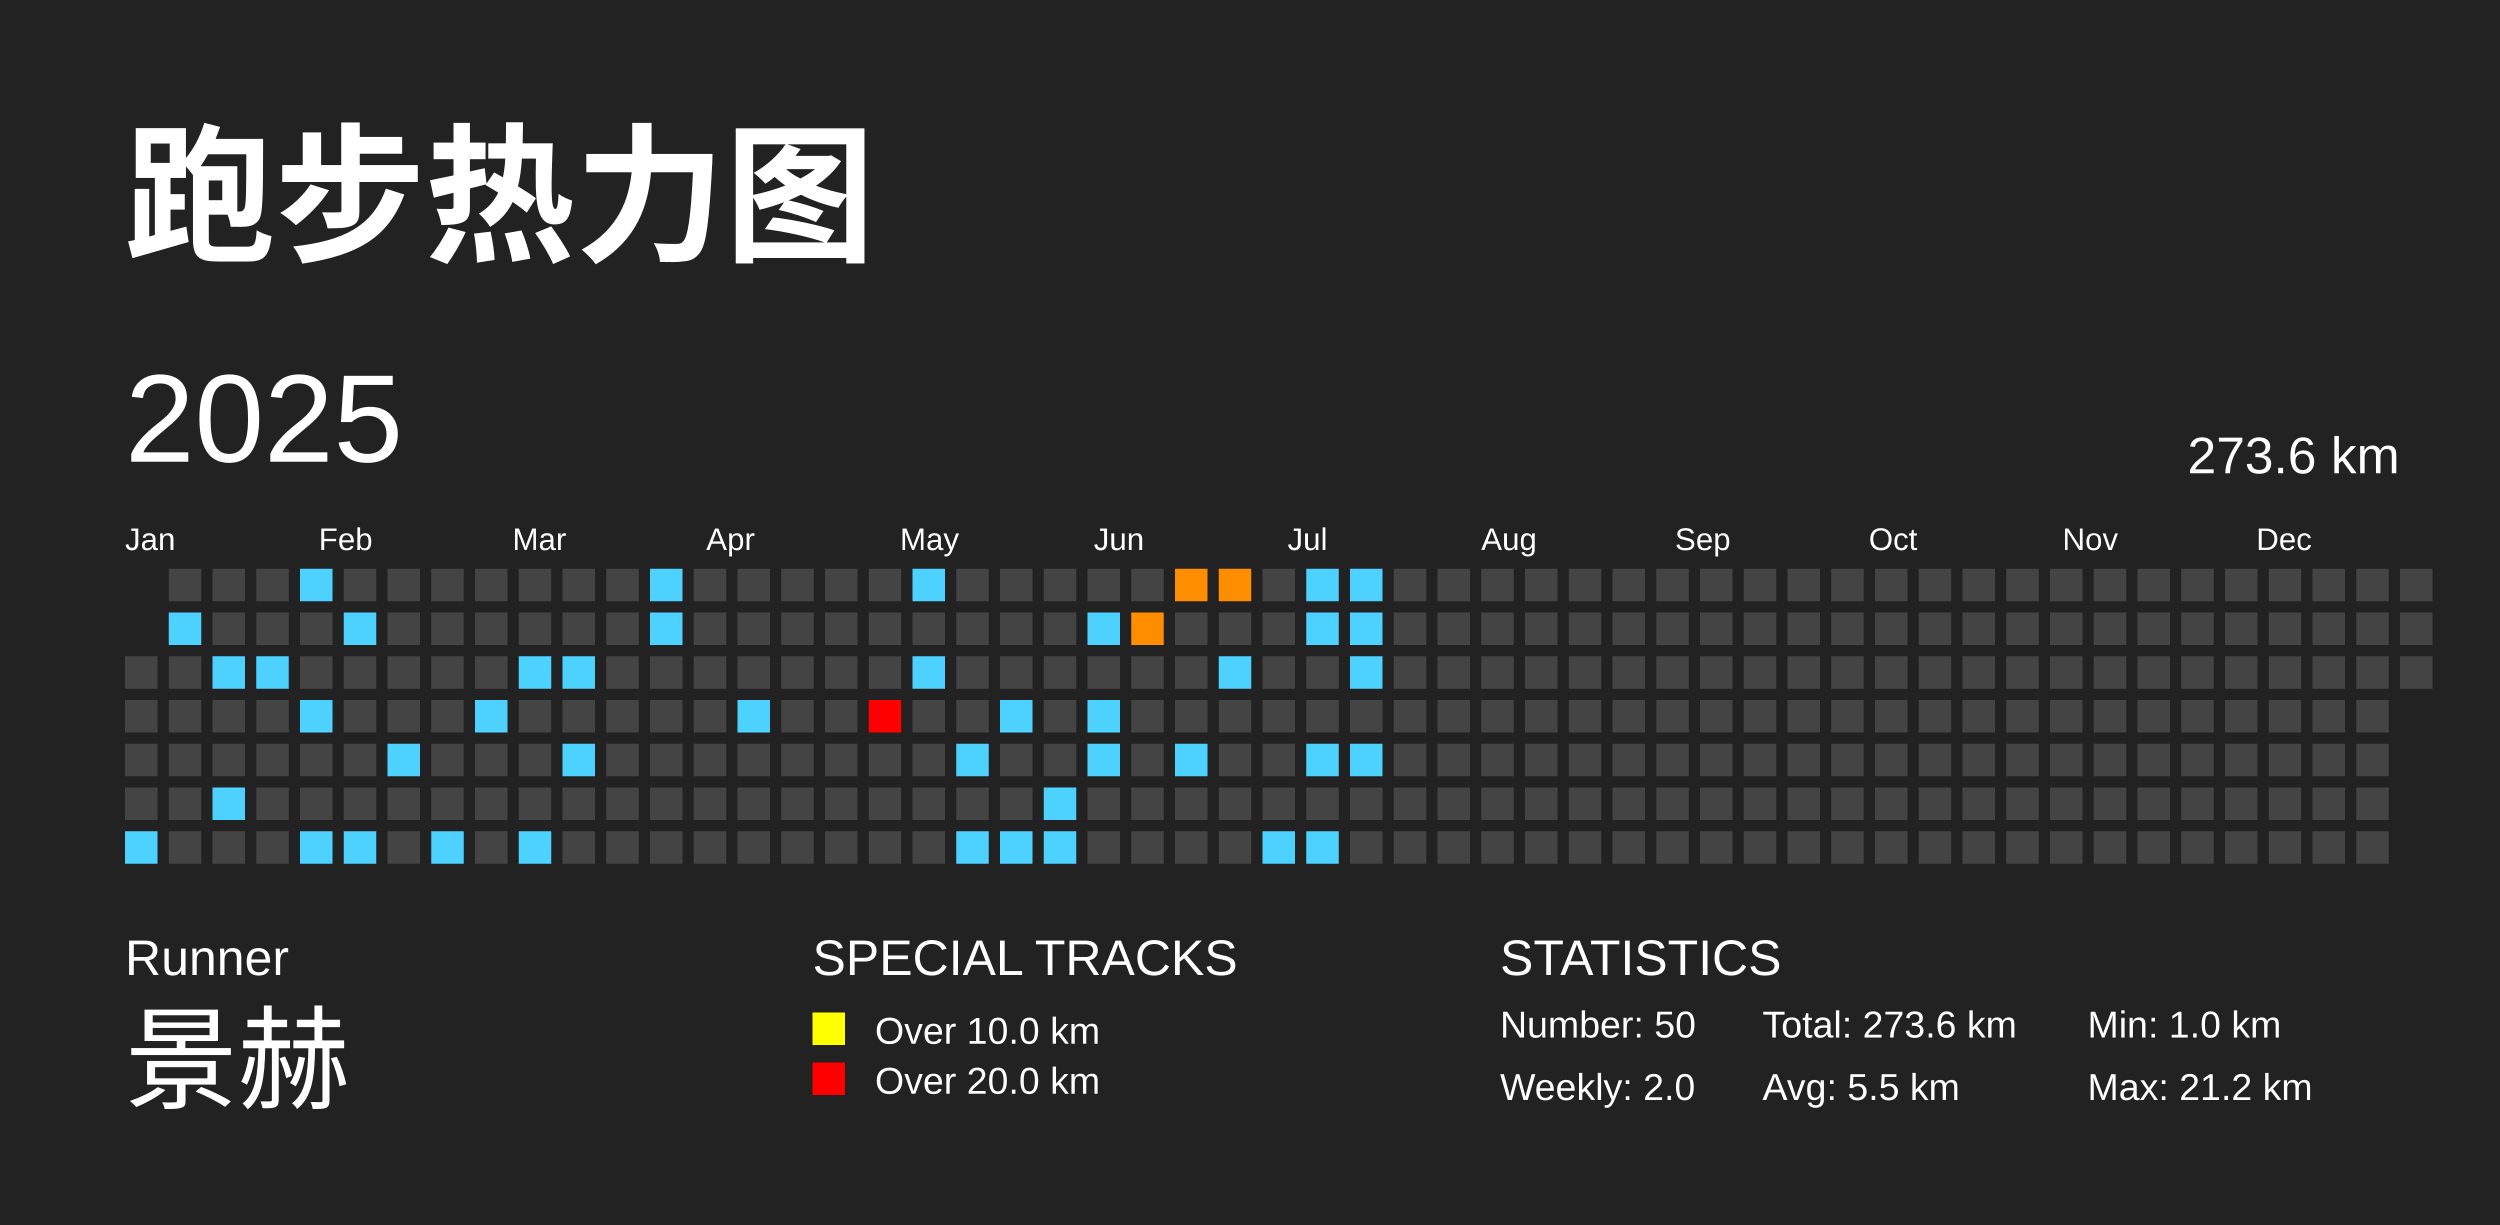
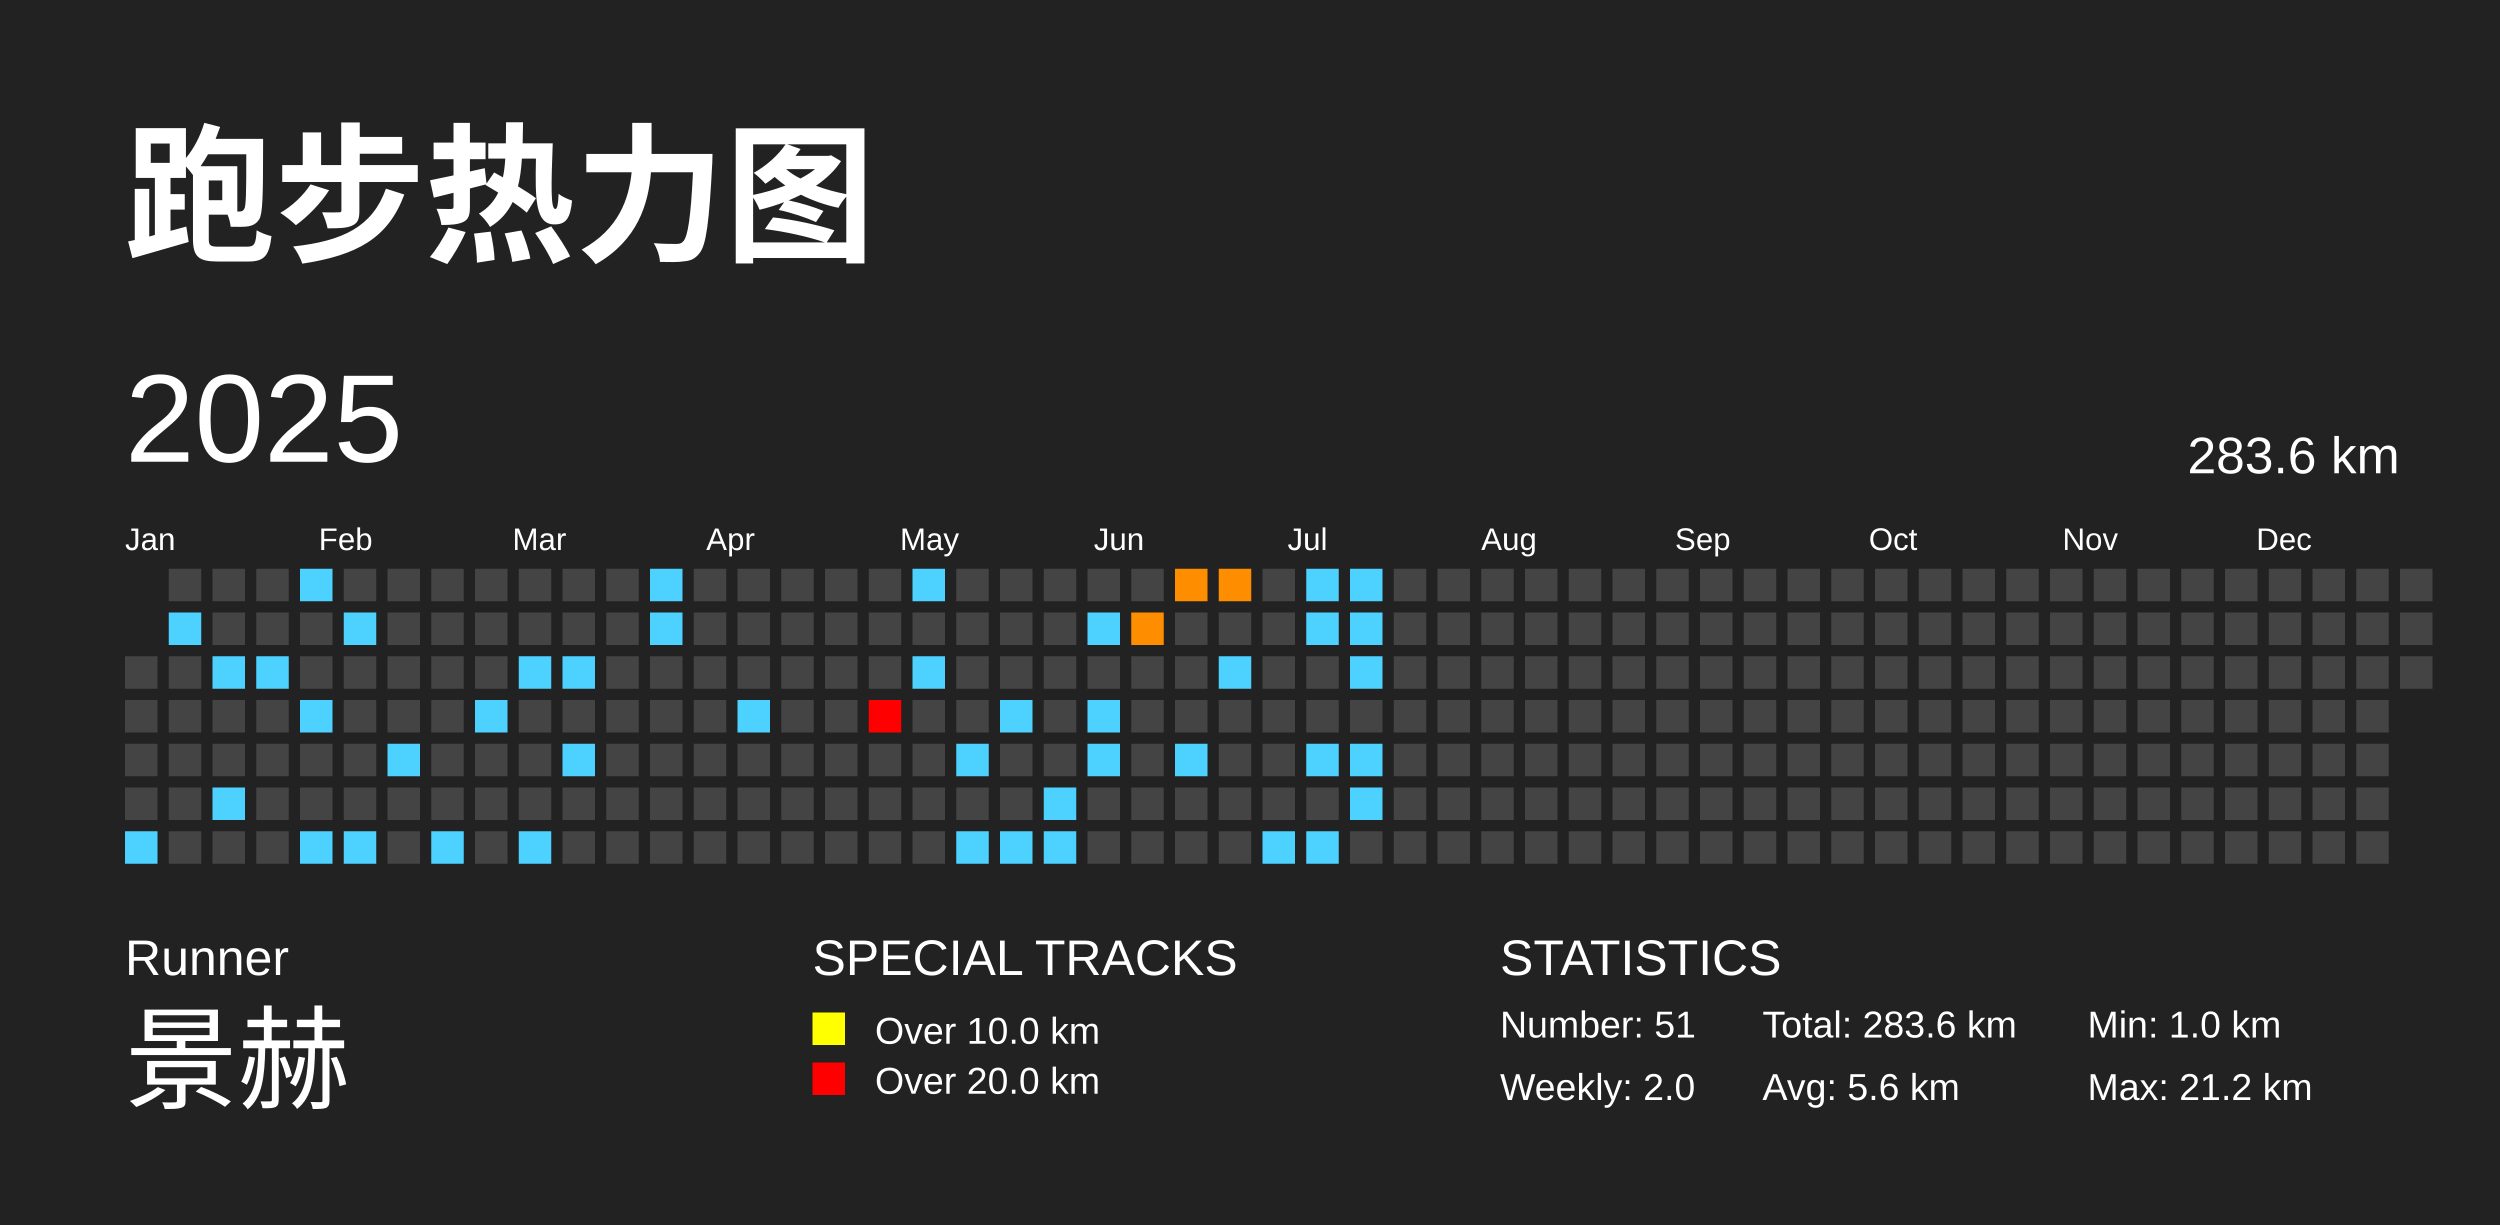
<svg xmlns="http://www.w3.org/2000/svg" baseProfile="full" height="98mm" version="1.1" viewBox="0,0,200,98" width="200mm">
  <defs />
  <rect fill="#222222" height="98" width="200" x="0" y="0" />
  <text fill="#FFFFFF" style="font-size:12px; font-family:Arial; font-weight:bold;" x="10" y="20">跑步热力图</text>
  <text fill="#FFFFFF" style="font-size:4px; font-family:Arial" x="10" y="78">Runner</text>
  <text fill="#FFFFFF" style="font-size:9px; font-family:Arial" x="10" y="88">景赫</text>
  <text fill="#FFFFFF" style="font-size:4px; font-family:Arial" x="65" y="78">SPECIAL TRACKS</text>
  <rect fill="yellow" height="2.6" width="2.6" x="65" y="81" />
  <text fill="#FFFFFF" style="font-size:3px; font-family:Arial" x="70" y="83.5">Over 10.0 km</text>
  <rect fill="red" height="2.6" width="2.6" x="65" y="85" />
  <text fill="#FFFFFF" style="font-size:3px; font-family:Arial" x="70" y="87.5">Over 20.0 km</text>
  <text fill="#FFFFFF" style="font-size:4px; font-family:Arial" x="120" y="78">STATISTICS</text>
-   <text fill="#FFFFFF" style="font-size:3px; font-family:Arial" x="120" y="83">Number: 50</text>
+   <text fill="#FFFFFF" style="font-size:3px; font-family:Arial" x="120" y="83">Number: 51</text>
  <text fill="#FFFFFF" style="font-size:3px; font-family:Arial" x="120" y="88">Weekly: 2.0</text>
-   <text fill="#FFFFFF" style="font-size:3px; font-family:Arial" x="141" y="83">Total: 273.6 km</text>
-   <text fill="#FFFFFF" style="font-size:3px; font-family:Arial" x="141" y="88">Avg: 5.5 km</text>
+   <text fill="#FFFFFF" style="font-size:3px; font-family:Arial" x="141" y="83">Total: 283.6 km</text>
+   <text fill="#FFFFFF" style="font-size:3px; font-family:Arial" x="141" y="88">Avg: 5.6 km</text>
  <text fill="#FFFFFF" style="font-size:3px; font-family:Arial" x="167" y="83">Min: 1.0 km</text>
  <text fill="#FFFFFF" style="font-size:3px; font-family:Arial" x="167" y="88">Max: 21.2 km</text>
  <text dominant-baseline="hanging" fill="#FFFFFF" style="font-size:10.0px; font-family:Arial;" x="10" y="30">2025</text>
-   <text dominant-baseline="hanging" fill="#FFFFFF" style="font-size:4.125px; font-family:Arial;" x="175" y="35">273.6 km</text>
+   <text dominant-baseline="hanging" fill="#FFFFFF" style="font-size:4.125px; font-family:Arial;" x="175" y="35">283.6 km</text>
  <text fill="#FFFFFF" style="font-size:2.5px; font-family:Arial" x="10.0" y="44">Jan</text>
  <text fill="#FFFFFF" style="font-size:2.5px; font-family:Arial" x="25.5" y="44">Feb</text>
  <text fill="#FFFFFF" style="font-size:2.5px; font-family:Arial" x="41.0" y="44">Mar</text>
  <text fill="#FFFFFF" style="font-size:2.5px; font-family:Arial" x="56.5" y="44">Apr</text>
  <text fill="#FFFFFF" style="font-size:2.5px; font-family:Arial" x="72.0" y="44">May</text>
  <text fill="#FFFFFF" style="font-size:2.5px; font-family:Arial" x="87.5" y="44">Jun</text>
  <text fill="#FFFFFF" style="font-size:2.5px; font-family:Arial" x="103.0" y="44">Jul</text>
  <text fill="#FFFFFF" style="font-size:2.5px; font-family:Arial" x="118.5" y="44">Aug</text>
  <text fill="#FFFFFF" style="font-size:2.5px; font-family:Arial" x="134.0" y="44">Sep</text>
  <text fill="#FFFFFF" style="font-size:2.5px; font-family:Arial" x="149.5" y="44">Oct</text>
  <text fill="#FFFFFF" style="font-size:2.5px; font-family:Arial" x="165.0" y="44">Nov</text>
  <text fill="#FFFFFF" style="font-size:2.5px; font-family:Arial" x="180.5" y="44">Dec</text>
  <rect fill="#444444" height="2.6" width="2.6" x="10.0" y="52.5" />
  <rect fill="#444444" height="2.6" width="2.6" x="10.0" y="56.0" />
  <rect fill="#444444" height="2.6" width="2.6" x="10.0" y="59.5" />
  <rect fill="#444444" height="2.6" width="2.6" x="10.0" y="63.0" />
  <rect fill="#4dd2ff" height="2.6" width="2.6" x="10.0" y="66.5" />
  <rect fill="#444444" height="2.6" width="2.6" x="13.5" y="45.5" />
  <rect fill="#4dd2ff" height="2.6" width="2.6" x="13.5" y="49.0" />
  <rect fill="#444444" height="2.6" width="2.6" x="13.5" y="52.5" />
  <rect fill="#444444" height="2.6" width="2.6" x="13.5" y="56.0" />
  <rect fill="#444444" height="2.6" width="2.6" x="13.5" y="59.5" />
  <rect fill="#444444" height="2.6" width="2.6" x="13.5" y="63.0" />
  <rect fill="#444444" height="2.6" width="2.6" x="13.5" y="66.5" />
  <rect fill="#444444" height="2.6" width="2.6" x="17.0" y="45.5" />
  <rect fill="#444444" height="2.6" width="2.6" x="17.0" y="49.0" />
  <rect fill="#4dd2ff" height="2.6" width="2.6" x="17.0" y="52.5" />
  <rect fill="#444444" height="2.6" width="2.6" x="17.0" y="56.0" />
  <rect fill="#444444" height="2.6" width="2.6" x="17.0" y="59.5" />
  <rect fill="#4dd2ff" height="2.6" width="2.6" x="17.0" y="63.0" />
  <rect fill="#444444" height="2.6" width="2.6" x="17.0" y="66.5" />
  <rect fill="#444444" height="2.6" width="2.6" x="20.5" y="45.5" />
  <rect fill="#444444" height="2.6" width="2.6" x="20.5" y="49.0" />
  <rect fill="#4dd2ff" height="2.6" width="2.6" x="20.5" y="52.5" />
  <rect fill="#444444" height="2.6" width="2.6" x="20.5" y="56.0" />
  <rect fill="#444444" height="2.6" width="2.6" x="20.5" y="59.5" />
  <rect fill="#444444" height="2.6" width="2.6" x="20.5" y="63.0" />
  <rect fill="#444444" height="2.6" width="2.6" x="20.5" y="66.5" />
  <rect fill="#4dd2ff" height="2.6" width="2.6" x="24.0" y="45.5" />
  <rect fill="#444444" height="2.6" width="2.6" x="24.0" y="49.0" />
  <rect fill="#444444" height="2.6" width="2.6" x="24.0" y="52.5" />
  <rect fill="#4dd2ff" height="2.6" width="2.6" x="24.0" y="56.0" />
  <rect fill="#444444" height="2.6" width="2.6" x="24.0" y="59.5" />
  <rect fill="#444444" height="2.6" width="2.6" x="24.0" y="63.0" />
  <rect fill="#4dd2ff" height="2.6" width="2.6" x="24.0" y="66.5" />
  <rect fill="#444444" height="2.6" width="2.6" x="27.5" y="45.5" />
  <rect fill="#4dd2ff" height="2.6" width="2.6" x="27.5" y="49.0" />
  <rect fill="#444444" height="2.6" width="2.6" x="27.5" y="52.5" />
  <rect fill="#444444" height="2.6" width="2.6" x="27.5" y="56.0" />
  <rect fill="#444444" height="2.6" width="2.6" x="27.5" y="59.5" />
  <rect fill="#444444" height="2.6" width="2.6" x="27.5" y="63.0" />
  <rect fill="#4dd2ff" height="2.6" width="2.6" x="27.5" y="66.5" />
  <rect fill="#444444" height="2.6" width="2.6" x="31.0" y="45.5" />
  <rect fill="#444444" height="2.6" width="2.6" x="31.0" y="49.0" />
  <rect fill="#444444" height="2.6" width="2.6" x="31.0" y="52.5" />
  <rect fill="#444444" height="2.6" width="2.6" x="31.0" y="56.0" />
  <rect fill="#4dd2ff" height="2.6" width="2.6" x="31.0" y="59.5" />
  <rect fill="#444444" height="2.6" width="2.6" x="31.0" y="63.0" />
  <rect fill="#444444" height="2.6" width="2.6" x="31.0" y="66.5" />
  <rect fill="#444444" height="2.6" width="2.6" x="34.5" y="45.5" />
  <rect fill="#444444" height="2.6" width="2.6" x="34.5" y="49.0" />
  <rect fill="#444444" height="2.6" width="2.6" x="34.5" y="52.5" />
  <rect fill="#444444" height="2.6" width="2.6" x="34.5" y="56.0" />
  <rect fill="#444444" height="2.6" width="2.6" x="34.5" y="59.5" />
  <rect fill="#444444" height="2.6" width="2.6" x="34.5" y="63.0" />
  <rect fill="#4dd2ff" height="2.6" width="2.6" x="34.5" y="66.5" />
  <rect fill="#444444" height="2.6" width="2.6" x="38.0" y="45.5" />
  <rect fill="#444444" height="2.6" width="2.6" x="38.0" y="49.0" />
  <rect fill="#444444" height="2.6" width="2.6" x="38.0" y="52.5" />
  <rect fill="#4dd2ff" height="2.6" width="2.6" x="38.0" y="56.0" />
  <rect fill="#444444" height="2.6" width="2.6" x="38.0" y="59.5" />
  <rect fill="#444444" height="2.6" width="2.6" x="38.0" y="63.0" />
  <rect fill="#444444" height="2.6" width="2.6" x="38.0" y="66.5" />
  <rect fill="#444444" height="2.6" width="2.6" x="41.5" y="45.5" />
  <rect fill="#444444" height="2.6" width="2.6" x="41.5" y="49.0" />
  <rect fill="#4dd2ff" height="2.6" width="2.6" x="41.5" y="52.5" />
  <rect fill="#444444" height="2.6" width="2.6" x="41.5" y="56.0" />
  <rect fill="#444444" height="2.6" width="2.6" x="41.5" y="59.5" />
  <rect fill="#444444" height="2.6" width="2.6" x="41.5" y="63.0" />
  <rect fill="#4dd2ff" height="2.6" width="2.6" x="41.5" y="66.5" />
  <rect fill="#444444" height="2.6" width="2.6" x="45.0" y="45.5" />
  <rect fill="#444444" height="2.6" width="2.6" x="45.0" y="49.0" />
  <rect fill="#4dd2ff" height="2.6" width="2.6" x="45.0" y="52.5" />
  <rect fill="#444444" height="2.6" width="2.6" x="45.0" y="56.0" />
  <rect fill="#4dd2ff" height="2.6" width="2.6" x="45.0" y="59.5" />
  <rect fill="#444444" height="2.6" width="2.6" x="45.0" y="63.0" />
  <rect fill="#444444" height="2.6" width="2.6" x="45.0" y="66.5" />
  <rect fill="#444444" height="2.6" width="2.6" x="48.5" y="45.5" />
  <rect fill="#444444" height="2.6" width="2.6" x="48.5" y="49.0" />
  <rect fill="#444444" height="2.6" width="2.6" x="48.5" y="52.5" />
  <rect fill="#444444" height="2.6" width="2.6" x="48.5" y="56.0" />
  <rect fill="#444444" height="2.6" width="2.6" x="48.5" y="59.5" />
  <rect fill="#444444" height="2.6" width="2.6" x="48.5" y="63.0" />
  <rect fill="#444444" height="2.6" width="2.6" x="48.5" y="66.5" />
  <rect fill="#4dd2ff" height="2.6" width="2.6" x="52.0" y="45.5" />
  <rect fill="#4dd2ff" height="2.6" width="2.6" x="52.0" y="49.0" />
  <rect fill="#444444" height="2.6" width="2.6" x="52.0" y="52.5" />
  <rect fill="#444444" height="2.6" width="2.6" x="52.0" y="56.0" />
  <rect fill="#444444" height="2.6" width="2.6" x="52.0" y="59.5" />
  <rect fill="#444444" height="2.6" width="2.6" x="52.0" y="63.0" />
  <rect fill="#444444" height="2.6" width="2.6" x="52.0" y="66.5" />
  <rect fill="#444444" height="2.6" width="2.6" x="55.5" y="45.5" />
  <rect fill="#444444" height="2.6" width="2.6" x="55.5" y="49.0" />
  <rect fill="#444444" height="2.6" width="2.6" x="55.5" y="52.5" />
  <rect fill="#444444" height="2.6" width="2.6" x="55.5" y="56.0" />
  <rect fill="#444444" height="2.6" width="2.6" x="55.5" y="59.5" />
  <rect fill="#444444" height="2.6" width="2.6" x="55.5" y="63.0" />
  <rect fill="#444444" height="2.6" width="2.6" x="55.5" y="66.5" />
  <rect fill="#444444" height="2.6" width="2.6" x="59.0" y="45.5" />
  <rect fill="#444444" height="2.6" width="2.6" x="59.0" y="49.0" />
  <rect fill="#444444" height="2.6" width="2.6" x="59.0" y="52.5" />
  <rect fill="#4dd2ff" height="2.6" width="2.6" x="59.0" y="56.0" />
  <rect fill="#444444" height="2.6" width="2.6" x="59.0" y="59.5" />
  <rect fill="#444444" height="2.6" width="2.6" x="59.0" y="63.0" />
  <rect fill="#444444" height="2.6" width="2.6" x="59.0" y="66.5" />
  <rect fill="#444444" height="2.6" width="2.6" x="62.5" y="45.5" />
  <rect fill="#444444" height="2.6" width="2.6" x="62.5" y="49.0" />
  <rect fill="#444444" height="2.6" width="2.6" x="62.5" y="52.5" />
  <rect fill="#444444" height="2.6" width="2.6" x="62.5" y="56.0" />
  <rect fill="#444444" height="2.6" width="2.6" x="62.5" y="59.5" />
  <rect fill="#444444" height="2.6" width="2.6" x="62.5" y="63.0" />
  <rect fill="#444444" height="2.6" width="2.6" x="62.5" y="66.5" />
  <rect fill="#444444" height="2.6" width="2.6" x="66.0" y="45.5" />
  <rect fill="#444444" height="2.6" width="2.6" x="66.0" y="49.0" />
  <rect fill="#444444" height="2.6" width="2.6" x="66.0" y="52.5" />
  <rect fill="#444444" height="2.6" width="2.6" x="66.0" y="56.0" />
  <rect fill="#444444" height="2.6" width="2.6" x="66.0" y="59.5" />
  <rect fill="#444444" height="2.6" width="2.6" x="66.0" y="63.0" />
  <rect fill="#444444" height="2.6" width="2.6" x="66.0" y="66.5" />
  <rect fill="#444444" height="2.6" width="2.6" x="69.5" y="45.5" />
  <rect fill="#444444" height="2.6" width="2.6" x="69.5" y="49.0" />
  <rect fill="#444444" height="2.6" width="2.6" x="69.5" y="52.5" />
  <rect fill="red" height="2.6" width="2.6" x="69.5" y="56.0" />
  <rect fill="#444444" height="2.6" width="2.6" x="69.5" y="59.5" />
  <rect fill="#444444" height="2.6" width="2.6" x="69.5" y="63.0" />
  <rect fill="#444444" height="2.6" width="2.6" x="69.5" y="66.5" />
  <rect fill="#4dd2ff" height="2.6" width="2.6" x="73.0" y="45.5" />
  <rect fill="#444444" height="2.6" width="2.6" x="73.0" y="49.0" />
  <rect fill="#4dd2ff" height="2.6" width="2.6" x="73.0" y="52.5" />
  <rect fill="#444444" height="2.6" width="2.6" x="73.0" y="56.0" />
  <rect fill="#444444" height="2.6" width="2.6" x="73.0" y="59.5" />
  <rect fill="#444444" height="2.6" width="2.6" x="73.0" y="63.0" />
  <rect fill="#444444" height="2.6" width="2.6" x="73.0" y="66.5" />
  <rect fill="#444444" height="2.6" width="2.6" x="76.5" y="45.5" />
  <rect fill="#444444" height="2.6" width="2.6" x="76.5" y="49.0" />
  <rect fill="#444444" height="2.6" width="2.6" x="76.5" y="52.5" />
  <rect fill="#444444" height="2.6" width="2.6" x="76.5" y="56.0" />
  <rect fill="#4dd2ff" height="2.6" width="2.6" x="76.5" y="59.5" />
  <rect fill="#444444" height="2.6" width="2.6" x="76.5" y="63.0" />
  <rect fill="#4dd2ff" height="2.6" width="2.6" x="76.5" y="66.5" />
  <rect fill="#444444" height="2.6" width="2.6" x="80.0" y="45.5" />
  <rect fill="#444444" height="2.6" width="2.6" x="80.0" y="49.0" />
  <rect fill="#444444" height="2.6" width="2.6" x="80.0" y="52.5" />
  <rect fill="#4dd2ff" height="2.6" width="2.6" x="80.0" y="56.0" />
  <rect fill="#444444" height="2.6" width="2.6" x="80.0" y="59.5" />
  <rect fill="#444444" height="2.6" width="2.6" x="80.0" y="63.0" />
  <rect fill="#4dd2ff" height="2.6" width="2.6" x="80.0" y="66.5" />
  <rect fill="#444444" height="2.6" width="2.6" x="83.5" y="45.5" />
  <rect fill="#444444" height="2.6" width="2.6" x="83.5" y="49.0" />
  <rect fill="#444444" height="2.6" width="2.6" x="83.5" y="52.5" />
  <rect fill="#444444" height="2.6" width="2.6" x="83.5" y="56.0" />
  <rect fill="#444444" height="2.6" width="2.6" x="83.5" y="59.5" />
  <rect fill="#4dd2ff" height="2.6" width="2.6" x="83.5" y="63.0" />
  <rect fill="#4dd2ff" height="2.6" width="2.6" x="83.5" y="66.5" />
  <rect fill="#444444" height="2.6" width="2.6" x="87.0" y="45.5" />
  <rect fill="#4dd2ff" height="2.6" width="2.6" x="87.0" y="49.0" />
  <rect fill="#444444" height="2.6" width="2.6" x="87.0" y="52.5" />
  <rect fill="#4dd2ff" height="2.6" width="2.6" x="87.0" y="56.0" />
  <rect fill="#4dd2ff" height="2.6" width="2.6" x="87.0" y="59.5" />
  <rect fill="#444444" height="2.6" width="2.6" x="87.0" y="63.0" />
  <rect fill="#444444" height="2.6" width="2.6" x="87.0" y="66.5" />
  <rect fill="#444444" height="2.6" width="2.6" x="90.5" y="45.5" />
  <rect fill="#ff8d00" height="2.6" width="2.6" x="90.5" y="49.0" />
  <rect fill="#444444" height="2.6" width="2.6" x="90.5" y="52.5" />
  <rect fill="#444444" height="2.6" width="2.6" x="90.5" y="56.0" />
  <rect fill="#444444" height="2.6" width="2.6" x="90.5" y="59.5" />
  <rect fill="#444444" height="2.6" width="2.6" x="90.5" y="63.0" />
  <rect fill="#444444" height="2.6" width="2.6" x="90.5" y="66.5" />
  <rect fill="#ff8d00" height="2.6" width="2.6" x="94.0" y="45.5" />
  <rect fill="#444444" height="2.6" width="2.6" x="94.0" y="49.0" />
  <rect fill="#444444" height="2.6" width="2.6" x="94.0" y="52.5" />
  <rect fill="#444444" height="2.6" width="2.6" x="94.0" y="56.0" />
  <rect fill="#4dd2ff" height="2.6" width="2.6" x="94.0" y="59.5" />
  <rect fill="#444444" height="2.6" width="2.6" x="94.0" y="63.0" />
  <rect fill="#444444" height="2.6" width="2.6" x="94.0" y="66.5" />
  <rect fill="#ff8d00" height="2.6" width="2.6" x="97.5" y="45.5" />
  <rect fill="#444444" height="2.6" width="2.6" x="97.5" y="49.0" />
  <rect fill="#4dd2ff" height="2.6" width="2.6" x="97.5" y="52.5" />
  <rect fill="#444444" height="2.6" width="2.6" x="97.5" y="56.0" />
  <rect fill="#444444" height="2.6" width="2.6" x="97.5" y="59.5" />
  <rect fill="#444444" height="2.6" width="2.6" x="97.5" y="63.0" />
  <rect fill="#444444" height="2.6" width="2.6" x="97.5" y="66.5" />
  <rect fill="#444444" height="2.6" width="2.6" x="101.0" y="45.5" />
  <rect fill="#444444" height="2.6" width="2.6" x="101.0" y="49.0" />
  <rect fill="#444444" height="2.6" width="2.6" x="101.0" y="52.5" />
  <rect fill="#444444" height="2.6" width="2.6" x="101.0" y="56.0" />
  <rect fill="#444444" height="2.6" width="2.6" x="101.0" y="59.5" />
  <rect fill="#444444" height="2.6" width="2.6" x="101.0" y="63.0" />
  <rect fill="#4dd2ff" height="2.6" width="2.6" x="101.0" y="66.5" />
  <rect fill="#4dd2ff" height="2.6" width="2.6" x="104.5" y="45.5" />
  <rect fill="#4dd2ff" height="2.6" width="2.6" x="104.5" y="49.0" />
  <rect fill="#444444" height="2.6" width="2.6" x="104.5" y="52.5" />
  <rect fill="#444444" height="2.6" width="2.6" x="104.5" y="56.0" />
  <rect fill="#4dd2ff" height="2.6" width="2.6" x="104.5" y="59.5" />
  <rect fill="#444444" height="2.6" width="2.6" x="104.5" y="63.0" />
  <rect fill="#4dd2ff" height="2.6" width="2.6" x="104.5" y="66.5" />
  <rect fill="#4dd2ff" height="2.6" width="2.6" x="108.0" y="45.5" />
  <rect fill="#4dd2ff" height="2.6" width="2.6" x="108.0" y="49.0" />
  <rect fill="#4dd2ff" height="2.6" width="2.6" x="108.0" y="52.5" />
  <rect fill="#444444" height="2.6" width="2.6" x="108.0" y="56.0" />
  <rect fill="#4dd2ff" height="2.6" width="2.6" x="108.0" y="59.5" />
-   <rect fill="#444444" height="2.6" width="2.6" x="108.0" y="63.0" />
+   <rect fill="#4dd2ff" height="2.6" width="2.6" x="108.0" y="63.0" />
  <rect fill="#444444" height="2.6" width="2.6" x="108.0" y="66.5" />
  <rect fill="#444444" height="2.6" width="2.6" x="111.5" y="45.5" />
  <rect fill="#444444" height="2.6" width="2.6" x="111.5" y="49.0" />
  <rect fill="#444444" height="2.6" width="2.6" x="111.5" y="52.5" />
  <rect fill="#444444" height="2.6" width="2.6" x="111.5" y="56.0" />
  <rect fill="#444444" height="2.6" width="2.6" x="111.5" y="59.5" />
  <rect fill="#444444" height="2.6" width="2.6" x="111.5" y="63.0" />
  <rect fill="#444444" height="2.6" width="2.6" x="111.5" y="66.5" />
  <rect fill="#444444" height="2.6" width="2.6" x="115.0" y="45.5" />
  <rect fill="#444444" height="2.6" width="2.6" x="115.0" y="49.0" />
  <rect fill="#444444" height="2.6" width="2.6" x="115.0" y="52.5" />
  <rect fill="#444444" height="2.6" width="2.6" x="115.0" y="56.0" />
  <rect fill="#444444" height="2.6" width="2.6" x="115.0" y="59.5" />
  <rect fill="#444444" height="2.6" width="2.6" x="115.0" y="63.0" />
  <rect fill="#444444" height="2.6" width="2.6" x="115.0" y="66.5" />
  <rect fill="#444444" height="2.6" width="2.6" x="118.5" y="45.5" />
  <rect fill="#444444" height="2.6" width="2.6" x="118.5" y="49.0" />
  <rect fill="#444444" height="2.6" width="2.6" x="118.5" y="52.5" />
  <rect fill="#444444" height="2.6" width="2.6" x="118.5" y="56.0" />
  <rect fill="#444444" height="2.6" width="2.6" x="118.5" y="59.5" />
  <rect fill="#444444" height="2.6" width="2.6" x="118.5" y="63.0" />
  <rect fill="#444444" height="2.6" width="2.6" x="118.5" y="66.5" />
  <rect fill="#444444" height="2.6" width="2.6" x="122.0" y="45.5" />
  <rect fill="#444444" height="2.6" width="2.6" x="122.0" y="49.0" />
  <rect fill="#444444" height="2.6" width="2.6" x="122.0" y="52.5" />
  <rect fill="#444444" height="2.6" width="2.6" x="122.0" y="56.0" />
  <rect fill="#444444" height="2.6" width="2.6" x="122.0" y="59.5" />
  <rect fill="#444444" height="2.6" width="2.6" x="122.0" y="63.0" />
  <rect fill="#444444" height="2.6" width="2.6" x="122.0" y="66.5" />
  <rect fill="#444444" height="2.6" width="2.6" x="125.5" y="45.5" />
  <rect fill="#444444" height="2.6" width="2.6" x="125.5" y="49.0" />
  <rect fill="#444444" height="2.6" width="2.6" x="125.5" y="52.5" />
  <rect fill="#444444" height="2.6" width="2.6" x="125.5" y="56.0" />
  <rect fill="#444444" height="2.6" width="2.6" x="125.5" y="59.5" />
  <rect fill="#444444" height="2.6" width="2.6" x="125.5" y="63.0" />
  <rect fill="#444444" height="2.6" width="2.6" x="125.5" y="66.5" />
  <rect fill="#444444" height="2.6" width="2.6" x="129.0" y="45.5" />
  <rect fill="#444444" height="2.6" width="2.6" x="129.0" y="49.0" />
  <rect fill="#444444" height="2.6" width="2.6" x="129.0" y="52.5" />
  <rect fill="#444444" height="2.6" width="2.6" x="129.0" y="56.0" />
  <rect fill="#444444" height="2.6" width="2.6" x="129.0" y="59.5" />
  <rect fill="#444444" height="2.6" width="2.6" x="129.0" y="63.0" />
  <rect fill="#444444" height="2.6" width="2.6" x="129.0" y="66.5" />
  <rect fill="#444444" height="2.6" width="2.6" x="132.5" y="45.5" />
  <rect fill="#444444" height="2.6" width="2.6" x="132.5" y="49.0" />
  <rect fill="#444444" height="2.6" width="2.6" x="132.5" y="52.5" />
  <rect fill="#444444" height="2.6" width="2.6" x="132.5" y="56.0" />
  <rect fill="#444444" height="2.6" width="2.6" x="132.5" y="59.5" />
  <rect fill="#444444" height="2.6" width="2.6" x="132.5" y="63.0" />
  <rect fill="#444444" height="2.6" width="2.6" x="132.5" y="66.5" />
  <rect fill="#444444" height="2.6" width="2.6" x="136.0" y="45.5" />
  <rect fill="#444444" height="2.6" width="2.6" x="136.0" y="49.0" />
  <rect fill="#444444" height="2.6" width="2.6" x="136.0" y="52.5" />
  <rect fill="#444444" height="2.6" width="2.6" x="136.0" y="56.0" />
  <rect fill="#444444" height="2.6" width="2.6" x="136.0" y="59.5" />
  <rect fill="#444444" height="2.6" width="2.6" x="136.0" y="63.0" />
  <rect fill="#444444" height="2.6" width="2.6" x="136.0" y="66.5" />
  <rect fill="#444444" height="2.6" width="2.6" x="139.5" y="45.5" />
  <rect fill="#444444" height="2.6" width="2.6" x="139.5" y="49.0" />
  <rect fill="#444444" height="2.6" width="2.6" x="139.5" y="52.5" />
  <rect fill="#444444" height="2.6" width="2.6" x="139.5" y="56.0" />
  <rect fill="#444444" height="2.6" width="2.6" x="139.5" y="59.5" />
  <rect fill="#444444" height="2.6" width="2.6" x="139.5" y="63.0" />
  <rect fill="#444444" height="2.6" width="2.6" x="139.5" y="66.5" />
  <rect fill="#444444" height="2.6" width="2.6" x="143.0" y="45.5" />
  <rect fill="#444444" height="2.6" width="2.6" x="143.0" y="49.0" />
  <rect fill="#444444" height="2.6" width="2.6" x="143.0" y="52.5" />
  <rect fill="#444444" height="2.6" width="2.6" x="143.0" y="56.0" />
  <rect fill="#444444" height="2.6" width="2.6" x="143.0" y="59.5" />
  <rect fill="#444444" height="2.6" width="2.6" x="143.0" y="63.0" />
  <rect fill="#444444" height="2.6" width="2.6" x="143.0" y="66.5" />
  <rect fill="#444444" height="2.6" width="2.6" x="146.5" y="45.5" />
  <rect fill="#444444" height="2.6" width="2.6" x="146.5" y="49.0" />
  <rect fill="#444444" height="2.6" width="2.6" x="146.5" y="52.5" />
  <rect fill="#444444" height="2.6" width="2.6" x="146.5" y="56.0" />
  <rect fill="#444444" height="2.6" width="2.6" x="146.5" y="59.5" />
  <rect fill="#444444" height="2.6" width="2.6" x="146.5" y="63.0" />
  <rect fill="#444444" height="2.6" width="2.6" x="146.5" y="66.5" />
  <rect fill="#444444" height="2.6" width="2.6" x="150.0" y="45.5" />
  <rect fill="#444444" height="2.6" width="2.6" x="150.0" y="49.0" />
  <rect fill="#444444" height="2.6" width="2.6" x="150.0" y="52.5" />
  <rect fill="#444444" height="2.6" width="2.6" x="150.0" y="56.0" />
  <rect fill="#444444" height="2.6" width="2.6" x="150.0" y="59.5" />
  <rect fill="#444444" height="2.6" width="2.6" x="150.0" y="63.0" />
  <rect fill="#444444" height="2.6" width="2.6" x="150.0" y="66.5" />
  <rect fill="#444444" height="2.6" width="2.6" x="153.5" y="45.5" />
  <rect fill="#444444" height="2.6" width="2.6" x="153.5" y="49.0" />
  <rect fill="#444444" height="2.6" width="2.6" x="153.5" y="52.5" />
  <rect fill="#444444" height="2.6" width="2.6" x="153.5" y="56.0" />
  <rect fill="#444444" height="2.6" width="2.6" x="153.5" y="59.5" />
  <rect fill="#444444" height="2.6" width="2.6" x="153.5" y="63.0" />
  <rect fill="#444444" height="2.6" width="2.6" x="153.5" y="66.5" />
  <rect fill="#444444" height="2.6" width="2.6" x="157.0" y="45.5" />
  <rect fill="#444444" height="2.6" width="2.6" x="157.0" y="49.0" />
  <rect fill="#444444" height="2.6" width="2.6" x="157.0" y="52.5" />
  <rect fill="#444444" height="2.6" width="2.6" x="157.0" y="56.0" />
  <rect fill="#444444" height="2.6" width="2.6" x="157.0" y="59.5" />
  <rect fill="#444444" height="2.6" width="2.6" x="157.0" y="63.0" />
  <rect fill="#444444" height="2.6" width="2.6" x="157.0" y="66.5" />
  <rect fill="#444444" height="2.6" width="2.6" x="160.5" y="45.5" />
  <rect fill="#444444" height="2.6" width="2.6" x="160.5" y="49.0" />
  <rect fill="#444444" height="2.6" width="2.6" x="160.5" y="52.5" />
  <rect fill="#444444" height="2.6" width="2.6" x="160.5" y="56.0" />
  <rect fill="#444444" height="2.6" width="2.6" x="160.5" y="59.5" />
  <rect fill="#444444" height="2.6" width="2.6" x="160.5" y="63.0" />
  <rect fill="#444444" height="2.6" width="2.6" x="160.5" y="66.5" />
  <rect fill="#444444" height="2.6" width="2.6" x="164.0" y="45.5" />
  <rect fill="#444444" height="2.6" width="2.6" x="164.0" y="49.0" />
  <rect fill="#444444" height="2.6" width="2.6" x="164.0" y="52.5" />
  <rect fill="#444444" height="2.6" width="2.6" x="164.0" y="56.0" />
  <rect fill="#444444" height="2.6" width="2.6" x="164.0" y="59.5" />
  <rect fill="#444444" height="2.6" width="2.6" x="164.0" y="63.0" />
  <rect fill="#444444" height="2.6" width="2.6" x="164.0" y="66.5" />
  <rect fill="#444444" height="2.6" width="2.6" x="167.5" y="45.5" />
  <rect fill="#444444" height="2.6" width="2.6" x="167.5" y="49.0" />
  <rect fill="#444444" height="2.6" width="2.6" x="167.5" y="52.5" />
  <rect fill="#444444" height="2.6" width="2.6" x="167.5" y="56.0" />
  <rect fill="#444444" height="2.6" width="2.6" x="167.5" y="59.5" />
  <rect fill="#444444" height="2.6" width="2.6" x="167.5" y="63.0" />
  <rect fill="#444444" height="2.6" width="2.6" x="167.5" y="66.5" />
  <rect fill="#444444" height="2.6" width="2.6" x="171.0" y="45.5" />
  <rect fill="#444444" height="2.6" width="2.6" x="171.0" y="49.0" />
  <rect fill="#444444" height="2.6" width="2.6" x="171.0" y="52.5" />
  <rect fill="#444444" height="2.6" width="2.6" x="171.0" y="56.0" />
  <rect fill="#444444" height="2.6" width="2.6" x="171.0" y="59.5" />
  <rect fill="#444444" height="2.6" width="2.6" x="171.0" y="63.0" />
  <rect fill="#444444" height="2.6" width="2.6" x="171.0" y="66.5" />
  <rect fill="#444444" height="2.6" width="2.6" x="174.5" y="45.5" />
  <rect fill="#444444" height="2.6" width="2.6" x="174.5" y="49.0" />
  <rect fill="#444444" height="2.6" width="2.6" x="174.5" y="52.5" />
  <rect fill="#444444" height="2.6" width="2.6" x="174.5" y="56.0" />
  <rect fill="#444444" height="2.6" width="2.6" x="174.5" y="59.5" />
  <rect fill="#444444" height="2.6" width="2.6" x="174.5" y="63.0" />
  <rect fill="#444444" height="2.6" width="2.6" x="174.5" y="66.5" />
  <rect fill="#444444" height="2.6" width="2.6" x="178.0" y="45.5" />
  <rect fill="#444444" height="2.6" width="2.6" x="178.0" y="49.0" />
  <rect fill="#444444" height="2.6" width="2.6" x="178.0" y="52.5" />
  <rect fill="#444444" height="2.6" width="2.6" x="178.0" y="56.0" />
  <rect fill="#444444" height="2.6" width="2.6" x="178.0" y="59.5" />
  <rect fill="#444444" height="2.6" width="2.6" x="178.0" y="63.0" />
  <rect fill="#444444" height="2.6" width="2.6" x="178.0" y="66.5" />
  <rect fill="#444444" height="2.6" width="2.6" x="181.5" y="45.5" />
  <rect fill="#444444" height="2.6" width="2.6" x="181.5" y="49.0" />
  <rect fill="#444444" height="2.6" width="2.6" x="181.5" y="52.5" />
  <rect fill="#444444" height="2.6" width="2.6" x="181.5" y="56.0" />
  <rect fill="#444444" height="2.6" width="2.6" x="181.5" y="59.5" />
  <rect fill="#444444" height="2.6" width="2.6" x="181.5" y="63.0" />
  <rect fill="#444444" height="2.6" width="2.6" x="181.5" y="66.5" />
  <rect fill="#444444" height="2.6" width="2.6" x="185.0" y="45.5" />
  <rect fill="#444444" height="2.6" width="2.6" x="185.0" y="49.0" />
  <rect fill="#444444" height="2.6" width="2.6" x="185.0" y="52.5" />
  <rect fill="#444444" height="2.6" width="2.6" x="185.0" y="56.0" />
  <rect fill="#444444" height="2.6" width="2.6" x="185.0" y="59.5" />
  <rect fill="#444444" height="2.6" width="2.6" x="185.0" y="63.0" />
  <rect fill="#444444" height="2.6" width="2.6" x="185.0" y="66.5" />
  <rect fill="#444444" height="2.6" width="2.6" x="188.5" y="45.5" />
  <rect fill="#444444" height="2.6" width="2.6" x="188.5" y="49.0" />
  <rect fill="#444444" height="2.6" width="2.6" x="188.5" y="52.5" />
  <rect fill="#444444" height="2.6" width="2.6" x="188.5" y="56.0" />
  <rect fill="#444444" height="2.6" width="2.6" x="188.5" y="59.5" />
  <rect fill="#444444" height="2.6" width="2.6" x="188.5" y="63.0" />
  <rect fill="#444444" height="2.6" width="2.6" x="188.5" y="66.5" />
  <rect fill="#444444" height="2.6" width="2.6" x="192.0" y="45.5" />
  <rect fill="#444444" height="2.6" width="2.6" x="192.0" y="49.0" />
  <rect fill="#444444" height="2.6" width="2.6" x="192.0" y="52.5" />
</svg>
